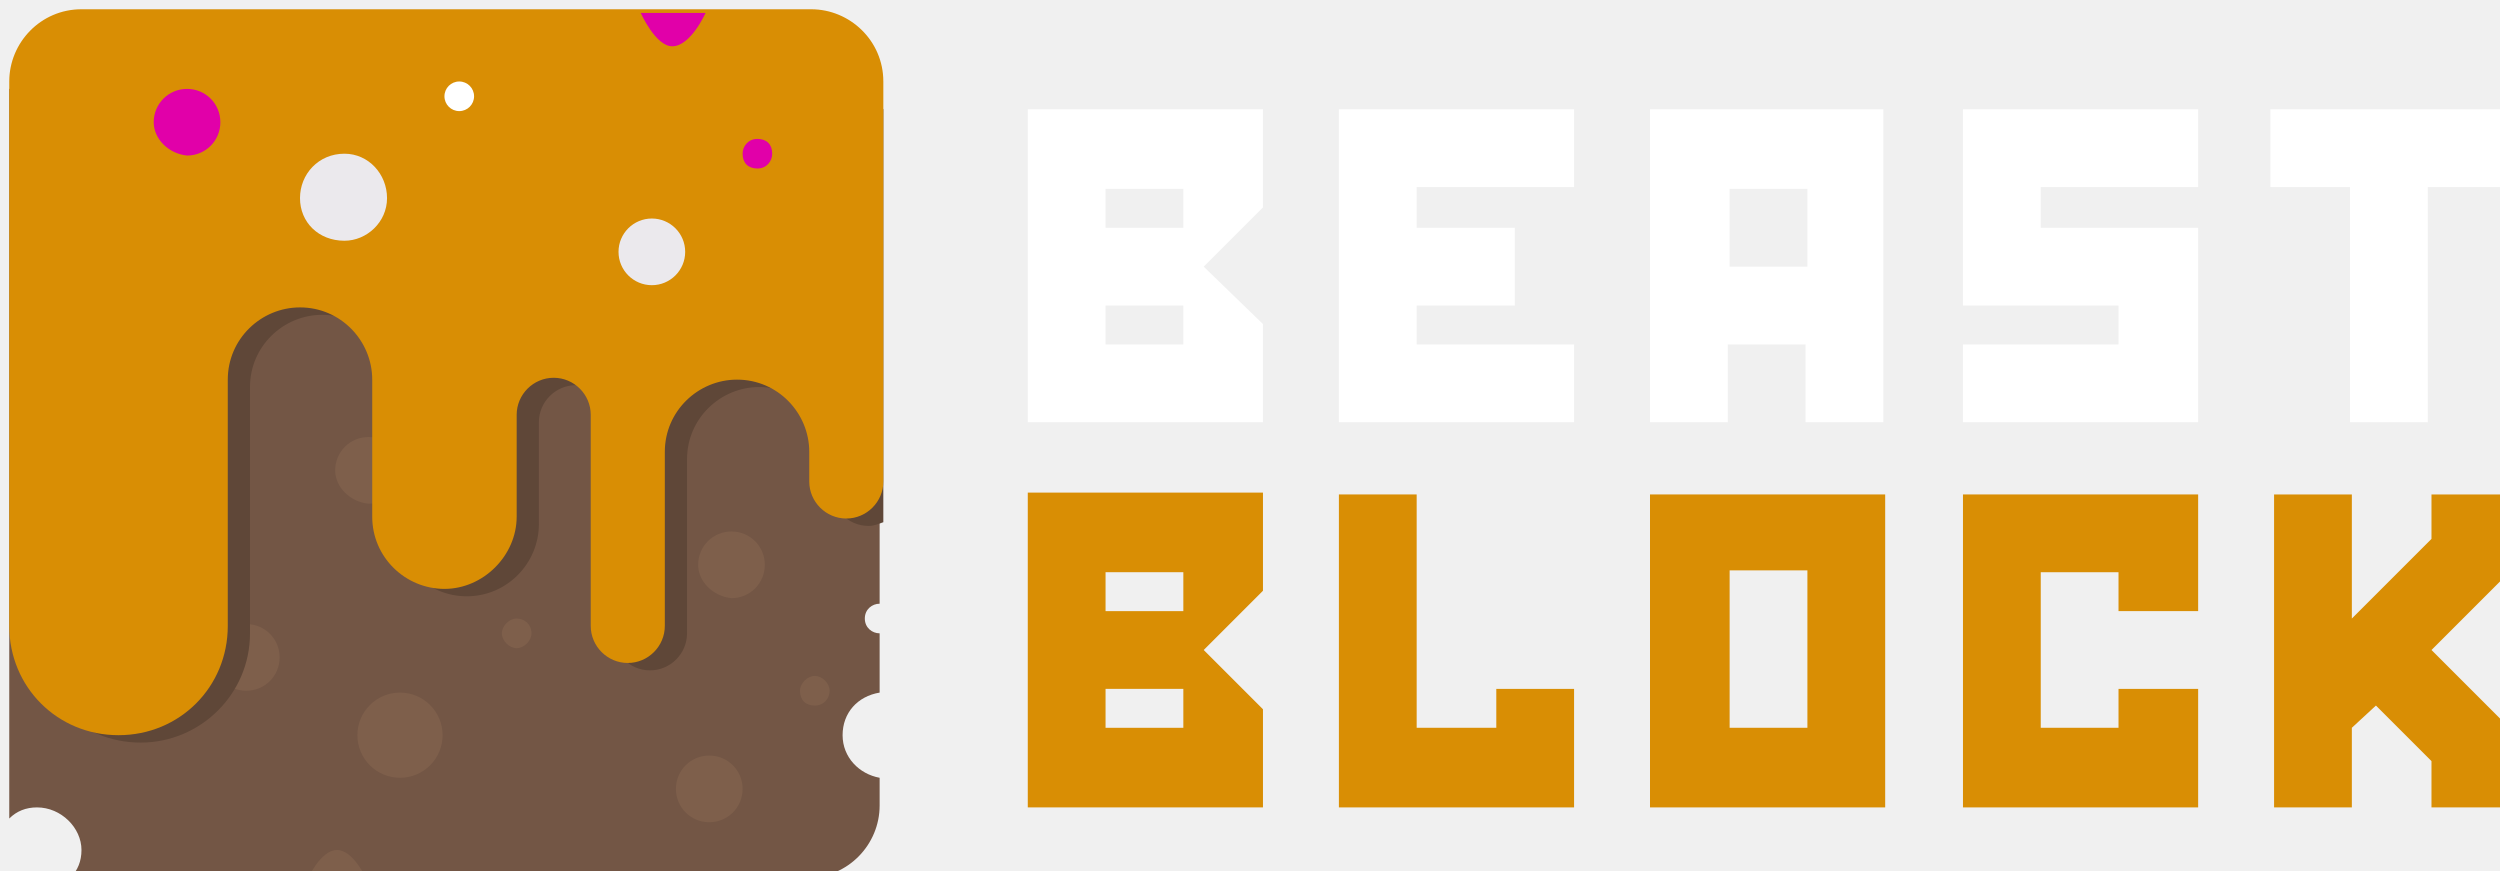
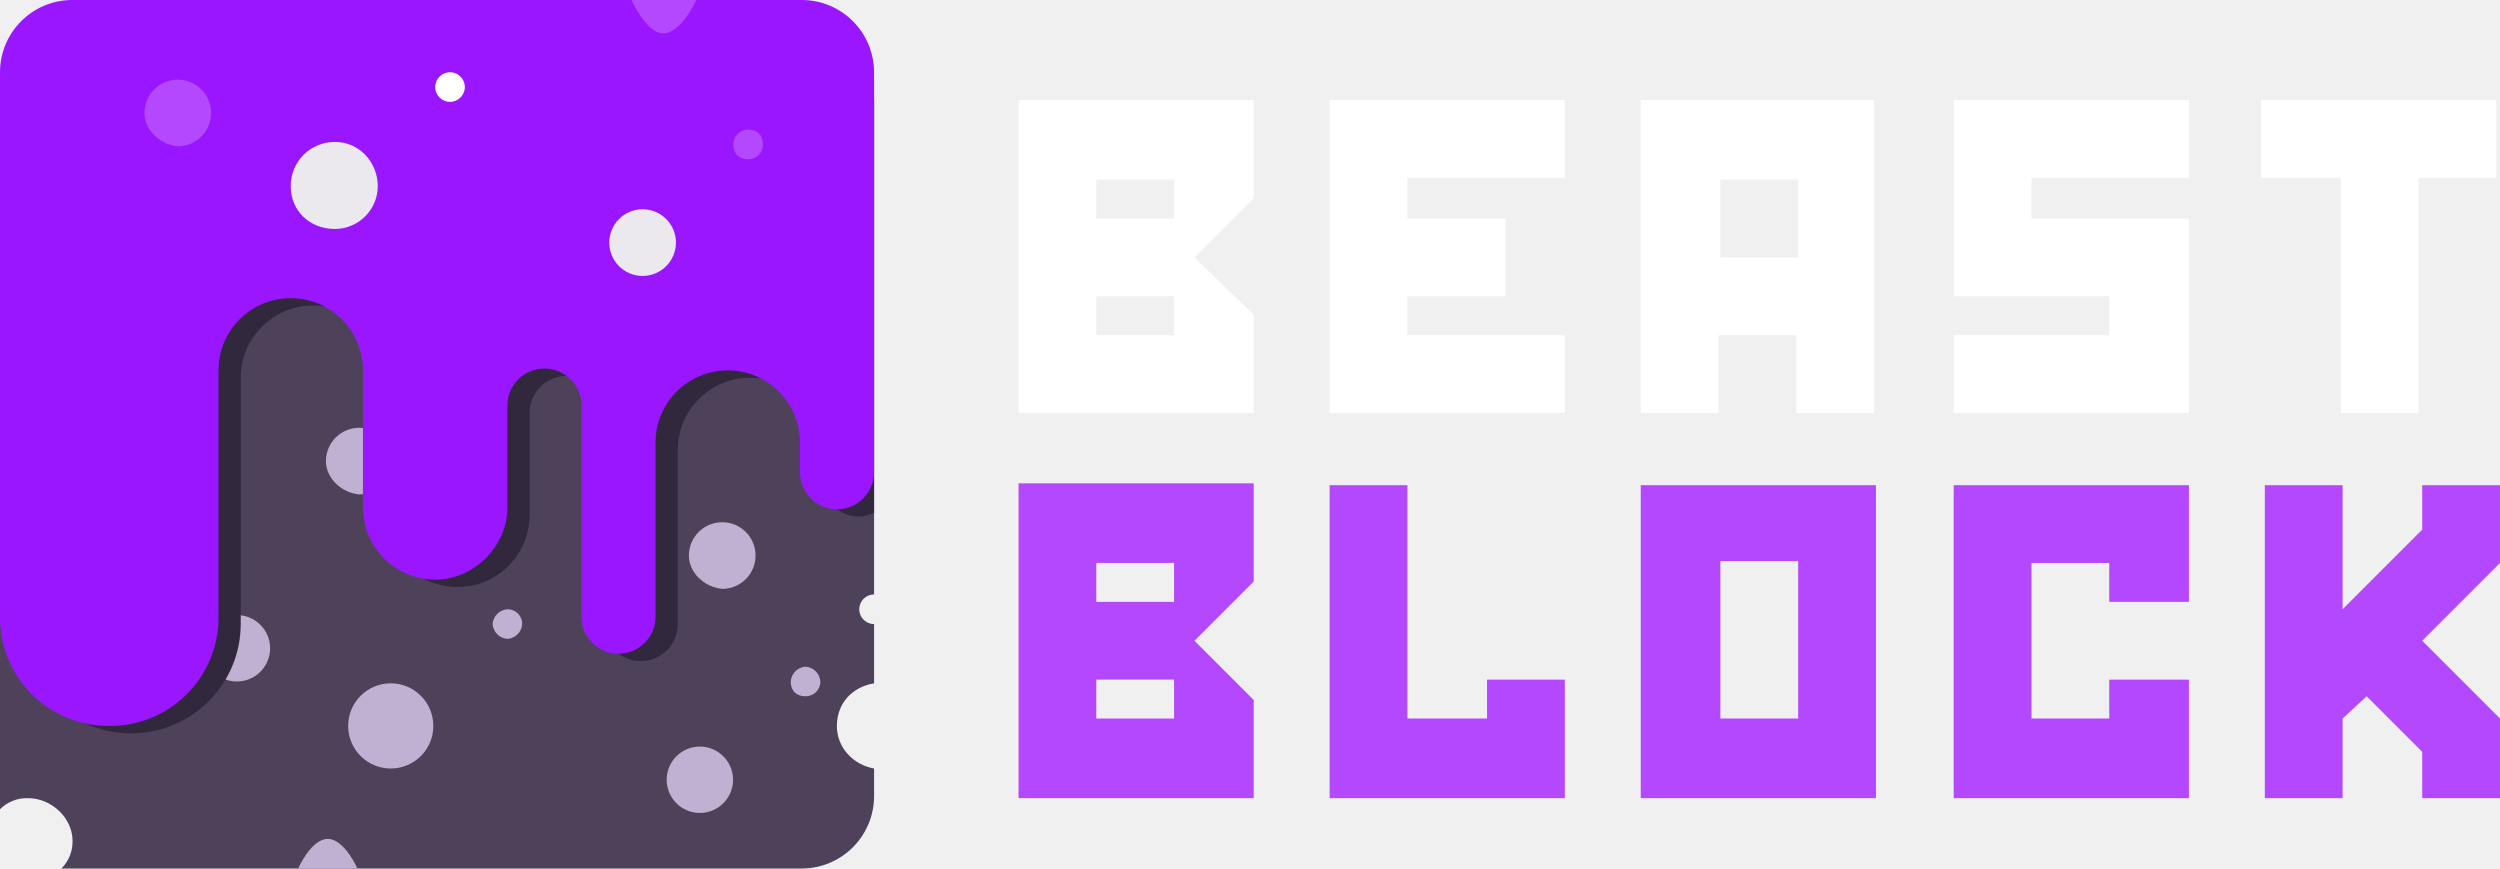
- <svg xmlns="http://www.w3.org/2000/svg" version="1.1" id="Vrstva_1" x="0px" y="0px" viewBox="0 0 135 47" style="enable-background:new 0 0 135 47;" xml:space="preserve">
-   <style type="text/css">
- 	.st0{fill-rule:evenodd;clip-rule:evenodd;fill:#735645;}
- 	.st1{fill-rule:evenodd;clip-rule:evenodd;fill:#7E5F4B;}
- 	.st2{fill-rule:evenodd;clip-rule:evenodd;fill:#5F4738;}
- 	.st3{fill-rule:evenodd;clip-rule:evenodd;fill:#D98E04;}
- 	.st4{fill-rule:evenodd;clip-rule:evenodd;fill:#EBE9ED;}
- 	.st5{fill-rule:evenodd;clip-rule:evenodd;fill:#FFFFFF;}
- 	.st6{fill-rule:evenodd;clip-rule:evenodd;fill:#E100A9;}
- </style>
-   <g>
-     <g>
-       <path class="st0" d="M0.5,4.8v38.8c0,0.2,0,0.4,0,0.6c0.4-0.4,0.9-0.6,1.5-0.6c1.3,0,2.4,1.1,2.4,2.3c0,0.6-0.2,1.1-0.6,1.5    c0.2,0,0.4,0,0.6,0h39.2c2.2,0,3.9-1.8,3.9-3.9V42c-1.1-0.2-2-1.1-2-2.3c0-1.2,0.8-2.1,2-2.3v-3.2c-0.4,0-0.8-0.3-0.8-0.8    s0.4-0.8,0.8-0.8V4.8H0.5z" />
-       <path class="st1" d="M18.1,25.4c0-1,0.8-1.8,1.8-1.8c1,0,1.8,0.8,1.8,1.8c0,1-0.8,1.8-1.8,1.8C18.9,27.1,18.1,26.3,18.1,25.4z" />
-       <circle class="st1" cx="21.6" cy="39.7" r="2.3" />
-       <path class="st1" d="M27.1,34.2c0-0.4,0.4-0.8,0.8-0.8c0.4,0,0.8,0.3,0.8,0.8c0,0.4-0.4,0.8-0.8,0.8C27.5,35,27.1,34.6,27.1,34.2z    " />
-       <path class="st1" d="M37.7,30.5c0-1,0.8-1.8,1.8-1.8c1,0,1.8,0.8,1.8,1.8c0,1-0.8,1.8-1.8,1.8C38.5,32.2,37.7,31.4,37.7,30.5z" />
-       <path class="st1" d="M43.2,37.3c0-0.4,0.4-0.8,0.8-0.8s0.8,0.4,0.8,0.8c0,0.4-0.3,0.8-0.8,0.8S43.2,37.8,43.2,37.3z" />
-       <path class="st1" d="M11.5,35.5c0-1,0.8-1.8,1.8-1.8c1,0,1.8,0.8,1.8,1.8c0,1-0.8,1.8-1.8,1.8C12.3,37.3,11.5,36.5,11.5,35.5z" />
-       <path class="st1" d="M16.6,47.5c0,0,0.7-1.6,1.6-1.6c0.9,0,1.6,1.6,1.6,1.6H16.6z" />
-       <path class="st1" d="M36.5,42.6c0-1,0.8-1.8,1.8-1.8c1,0,1.8,0.8,1.8,1.8c0,1-0.8,1.8-1.8,1.8C37.3,44.4,36.5,43.6,36.5,42.6z" />
-       <path class="st2" d="M5.6,0.9c-2.2,0-3.9,1.8-3.9,3.9v29.4c0,3.3,2.6,5.9,5.9,5.9c3.2,0,5.9-2.6,5.9-5.9V20.9    c0-2.2,1.8-3.9,3.9-3.9s3.9,1.8,3.9,3.9v7.4c0,2.2,1.8,3.9,3.9,3.9c2.2,0,3.9-1.8,3.9-3.9v-5.5c0-1.1,0.9-2,2-2c1.1,0,2,0.9,2,2    v11.4c0,1.1,0.9,2,2,2c1.1,0,2-0.9,2-2v-9.4c0-2.2,1.8-3.9,3.9-3.9s3.9,1.8,3.9,3.9v1.6c0,1.1,0.9,2,2,2c0.3,0,0.5-0.1,0.8-0.2    V5.9c-0.7-0.7-1.7-5-2.8-5H5.6z" />
-       <path class="st3" d="M4.4,0.5c-2.2,0-3.9,1.8-3.9,3.9v29.4c0,3.3,2.6,5.9,5.9,5.9c3.3,0,5.9-2.6,5.9-5.9V20.5    c0-2.2,1.8-3.9,3.9-3.9c2.2,0,3.9,1.8,3.9,3.9v7.4c0,2.2,1.8,3.9,3.9,3.9s3.9-1.8,3.9-3.9v-5.5c0-1.1,0.9-2,2-2s2,0.9,2,2v11.4    c0,1.1,0.9,2,2,2c1.1,0,2-0.9,2-2v-9.4c0-2.2,1.8-3.9,3.9-3.9c2.2,0,3.9,1.8,3.9,3.9V26c0,1.1,0.9,2,2,2c1.1,0,2-0.9,2-2V4.4    c0-2.2-1.8-3.9-3.9-3.9H4.4z" />
-       <path class="st4" d="M16.2,10.7c0-1.3,1-2.4,2.4-2.4c1.3,0,2.3,1.1,2.3,2.4c0,1.3-1.1,2.3-2.3,2.3C17.2,13,16.2,12,16.2,10.7z" />
-       <circle class="st5" cx="24.8" cy="5.2" r="0.8" />
-       <path class="st6" d="M34.6,0.7h3.5c0,0-0.8,1.8-1.8,1.8C35.4,2.5,34.6,0.7,34.6,0.7z" />
-       <path class="st6" d="M40.1,8.3c0-0.4,0.3-0.8,0.8-0.8s0.8,0.3,0.8,0.8c0,0.4-0.3,0.8-0.8,0.8S40.1,8.8,40.1,8.3z" />
-       <path class="st6" d="M8.3,6.6c0-1,0.8-1.8,1.8-1.8c1,0,1.8,0.8,1.8,1.8s-0.8,1.8-1.8,1.8C9.1,8.3,8.3,7.5,8.3,6.6z" />
-       <circle class="st4" cx="35.2" cy="13.6" r="1.8" />
+ <svg xmlns="http://www.w3.org/2000/svg" width="999.998" height="347.407" viewBox="0 0 999.998 347.407">
+   <g id="Group_1" data-name="Group 1" transform="translate(0.002 0)">
+     <g id="Group_2" data-name="Group 2">
+       <path id="Path_15" data-name="Path 15" d="M.5,4.8V296.651a15.173,15.173,0,0,1,11.158-4.444c9.671,0,17.854,8.148,17.854,17.037a15.041,15.041,0,0,1-4.463,11.111H321.116a28.986,28.986,0,0,0,29.012-28.889V280.354c-8.183-1.481-14.878-8.148-14.878-17.037s5.951-15.556,14.878-17.037v-23.7a5.926,5.926,0,1,1,0-11.852V4.8Z" transform="translate(-0.5 27.052)" fill="#4e425b" fill-rule="evenodd" />
+       <path id="Path_16" data-name="Path 16" d="M18.1,36.933A13.333,13.333,0,1,1,31.433,50.267C24.026,49.526,18.1,43.6,18.1,36.933Z" transform="translate(112.27 147.51)" fill="#c0b0d1" fill-rule="evenodd" />
+       <circle id="Ellipse_4" data-name="Ellipse 4" cx="17.037" cy="17.037" r="17.037" transform="translate(139.259 273.332)" fill="#c0b0d1" />
+       <path id="Path_17" data-name="Path 17" d="M27.1,39.326A6.373,6.373,0,0,1,33.026,33.4a5.842,5.842,0,0,1,5.926,5.926,6.373,6.373,0,0,1-5.926,5.926A6.373,6.373,0,0,1,27.1,39.326Z" transform="translate(169.936 210.303)" fill="#c0b0d1" fill-rule="evenodd" />
+       <path id="Path_18" data-name="Path 18" d="M37.7,42.033A13.333,13.333,0,1,1,51.033,55.367C43.626,54.626,37.7,48.7,37.7,42.033Z" transform="translate(237.854 180.188)" fill="#c0b0d1" fill-rule="evenodd" />
+       <path id="Path_19" data-name="Path 19" d="M43.2,42.426A6.373,6.373,0,0,1,49.126,36.5a6.373,6.373,0,0,1,5.926,5.926,5.842,5.842,0,0,1-5.926,5.926C45.422,48.352,43.2,46.13,43.2,42.426Z" transform="translate(273.095 230.166)" fill="#c0b0d1" fill-rule="evenodd" />
+       <path id="Path_20" data-name="Path 20" d="M11.5,47.033a13.278,13.278,0,1,1,3.889,9.445A13.333,13.333,0,0,1,11.5,47.033Z" transform="translate(69.981 212.225)" fill="#c0b0d1" fill-rule="evenodd" />
+       <path id="Path_21" data-name="Path 21" d="M16.6,57.752S21.785,45.9,28.452,45.9,40.3,57.752,40.3,57.752Z" transform="translate(102.659 289.655)" fill="#c0b0d1" fill-rule="evenodd" />
+       <path id="Path_22" data-name="Path 22" d="M36.5,54.133a13.278,13.278,0,1,1,3.889,9.445A13.333,13.333,0,0,1,36.5,54.133Z" transform="translate(230.166 257.717)" fill="#c0b0d1" fill-rule="evenodd" />
+       <path id="Path_23" data-name="Path 23" d="M30.589.9A28.924,28.924,0,0,0,1.7,29.789V247.566a43.316,43.316,0,0,0,43.7,43.7,43.783,43.783,0,0,0,43.7-43.7V149.048A28.924,28.924,0,0,1,118,120.159c15.556,0,28.889,13.333,28.889,28.889v54.815a28.889,28.889,0,1,0,57.778,0V163.122a14.815,14.815,0,1,1,29.63,0v84.444a14.815,14.815,0,1,0,29.63,0v-69.63a28.924,28.924,0,0,1,28.889-28.889c15.556,0,28.889,13.333,28.889,28.889v11.852A14.858,14.858,0,0,0,336.513,204.6c2.222,0,3.7-.741,5.926-1.481V37.937C337.254,32.752,329.847.9,321.7.9Z" transform="translate(7.189 2.063)" fill="#32283d" fill-rule="evenodd" />
+       <path id="Path_24" data-name="Path 24" d="M29.389.5A28.924,28.924,0,0,0,.5,29.389V247.166a43.316,43.316,0,0,0,43.7,43.7,43.316,43.316,0,0,0,43.7-43.7V148.648a28.889,28.889,0,1,1,57.778,0v54.815a28.924,28.924,0,0,0,28.889,28.889c15.555,0,28.889-13.333,28.889-28.889V162.722a14.815,14.815,0,1,1,29.63,0v84.444a14.815,14.815,0,0,0,29.63,0v-69.63a28.889,28.889,0,0,1,57.778,0v11.852a14.815,14.815,0,1,0,29.63,0v-160A28.924,28.924,0,0,0,321.24.5Z" transform="translate(-0.5 -0.5)" fill="#9a16ff" fill-rule="evenodd" />
+       <path id="Path_25" data-name="Path 25" d="M16.2,26.078A17.548,17.548,0,0,1,33.978,8.3c9.63,0,17.037,8.148,17.037,17.778A17.23,17.23,0,0,1,33.978,43.115C23.607,43.115,16.2,35.707,16.2,26.078Z" transform="translate(100.096 48.478)" fill="#ebe9ed" fill-rule="evenodd" />
+       <circle id="Ellipse_5" data-name="Ellipse 5" cx="5.926" cy="5.926" r="5.926" transform="translate(174.073 28.889)" fill="#fff" />
+       <path id="Path_26" data-name="Path 26" d="M34.6.7H60.526S54.6,14.033,47.193,14.033C40.526,14.033,34.6.7,34.6.7Z" transform="translate(217.992 -0.7)" fill="#b448ff" fill-rule="evenodd" />
+       <path id="Path_27" data-name="Path 27" d="M40.1,13.426A5.842,5.842,0,0,1,46.026,7.5c3.7,0,5.926,2.222,5.926,5.926a5.842,5.842,0,0,1-5.926,5.926C42.322,19.352,40.1,17.13,40.1,13.426Z" transform="translate(253.232 44.352)" fill="#b448ff" fill-rule="evenodd" />
+       <path id="Path_28" data-name="Path 28" d="M8.3,18.133A13.333,13.333,0,1,1,21.633,31.467C14.226,30.726,8.3,24.8,8.3,18.133Z" transform="translate(49.478 27.052)" fill="#b448ff" fill-rule="evenodd" />
+       <circle id="Ellipse_6" data-name="Ellipse 6" cx="13.333" cy="13.333" r="13.333" transform="translate(243.703 83.703)" fill="#ebe9ed" />
    </g>
-     <g>
-       <path class="st5" d="M63.9,12.3h-4.2v-2.1h4.2V12.3z M59.7,18.6v-2.1h4.2v2.1H59.7z M55.5,5.9v16.9h12.7v-5.3L65,14.4l3.2-3.2V5.9    H55.5z" />
-       <polygon class="st5" points="85,10.1 85,5.9 72.3,5.9 72.3,22.8 85,22.8 85,18.6 76.5,18.6 76.5,16.5 81.8,16.5 81.8,12.3     76.5,12.3 76.5,10.1   " />
-       <path class="st5" d="M97.6,14.4h-4.2v-4.2h4.2V14.4z M89.1,5.9v16.9h4.2v-4.2h4.2v4.2h4.2V5.9H89.1z" />
-       <polygon class="st5" points="118.7,10.1 118.7,5.9 106,5.9 106,16.5 114.4,16.5 114.4,18.6 106,18.6 106,22.8 118.7,22.8     118.7,12.3 110.2,12.3 110.2,10.1   " />
-       <polygon class="st5" points="122.6,5.9 122.6,10.1 126.9,10.1 126.9,22.8 131.1,22.8 131.1,10.1 135.3,10.1 135.3,5.9   " />
+     <g id="Group_3" data-name="Group 3" transform="translate(407.406 40)">
+       <path id="Path_29" data-name="Path 29" d="M117.722,53.307H86.611V37.752h31.111ZM86.611,99.974V84.418h31.111V99.974ZM55.5,5.9V131.085h94.074V91.826l-23.7-22.963,23.7-23.7V5.9Z" transform="translate(-55.5 -5.9)" fill="#fff" fill-rule="evenodd" />
+       <path id="Path_30" data-name="Path 30" d="M166.374,37.011V5.9H72.3V131.085h94.074V99.974H103.411V84.418H142.67V53.307H103.411v-16.3Z" transform="translate(52.144 -5.9)" fill="#fff" fill-rule="evenodd" />
+       <path id="Path_31" data-name="Path 31" d="M152.063,68.863H120.952V37.752h31.111ZM89.1,5.9V131.085h31.111V99.974h31.111v31.111h31.111V5.9Z" transform="translate(159.788 -5.9)" fill="#fff" fill-rule="evenodd" />
+       <path id="Path_32" data-name="Path 32" d="M200.074,37.011V5.9H106V84.418h62.222V99.974H106v31.111h94.074V53.307H137.111v-16.3Z" transform="translate(268.073 -5.9)" fill="#fff" fill-rule="evenodd" />
+       <path id="Path_33" data-name="Path 33" d="M122.6,5.9V37.011h31.852v94.074h31.111V37.011h31.111V5.9Z" transform="translate(374.435 -5.9)" fill="#fff" fill-rule="evenodd" />
    </g>
-     <g>
-       <path class="st3" d="M63.9,33h-4.2v-2.1h4.2V33z M59.7,39.3v-2.1h4.2v2.1H59.7z M55.5,26.7v16.9h12.7v-5.3L65,35.1l3.2-3.2v-5.3    H55.5z" />
-       <polygon class="st3" points="80.8,37.2 80.8,39.3 76.5,39.3 76.5,26.7 72.3,26.7 72.3,43.6 85,43.6 85,37.2   " />
-       <path class="st3" d="M97.6,39.3h-4.2v-8.5h4.2V39.3z M89.1,26.7v16.9h12.7V26.7H89.1z" />
-       <polygon class="st3" points="106,26.7 106,43.6 118.7,43.6 118.7,37.2 114.4,37.2 114.4,39.3 110.2,39.3 110.2,30.9 114.4,30.9     114.4,33 118.7,33 118.7,26.7   " />
-       <polygon class="st3" points="135.5,30.9 135.5,26.7 131.3,26.7 131.3,29.1 127,33.4 127,26.7 122.8,26.7 122.8,43.6 127,43.6     127,39.3 128.3,38.1 131.3,41.1 131.3,43.6 135.5,43.6 135.5,39.3 131.3,35.1   " />
+     <g id="Group_4" data-name="Group 4" transform="translate(407.406 193.333)">
+       <path id="Path_34" data-name="Path 34" d="M117.722,74.007H86.611V58.452h31.111ZM86.611,120.674V105.118h31.111v15.555ZM55.5,27.341V152.525h94.074V113.266l-23.7-23.7,23.7-23.7V26.6H55.5Z" transform="translate(-55.5 -26.6)" fill="#b448ff" fill-rule="evenodd" />
+       <path id="Path_35" data-name="Path 35" d="M135.263,104.477v15.555H103.411V26.7H72.3V151.885h94.074V104.477Z" transform="translate(52.144 -25.959)" fill="#b448ff" fill-rule="evenodd" />
+       <path id="Path_36" data-name="Path 36" d="M152.063,120.033H120.952V57.07h31.111ZM89.1,26.7V151.885h94.074V26.7Z" transform="translate(159.788 -25.959)" fill="#b448ff" fill-rule="evenodd" />
+       <path id="Path_37" data-name="Path 37" d="M106,26.7V151.885h94.074V104.477H168.222v15.555H137.111V57.811h31.111V73.367h31.852V26.7Z" transform="translate(268.073 -25.959)" fill="#b448ff" fill-rule="evenodd" />
+       <path id="Path_38" data-name="Path 38" d="M216.874,57.811V26.7H185.763V44.478L153.911,76.329V26.7H122.8V151.885h31.111V120.033l9.63-8.889,22.222,22.222v18.518h31.111V120.033L185.763,88.922Z" transform="translate(375.716 -25.959)" fill="#b448ff" fill-rule="evenodd" />
    </g>
  </g>
</svg>
